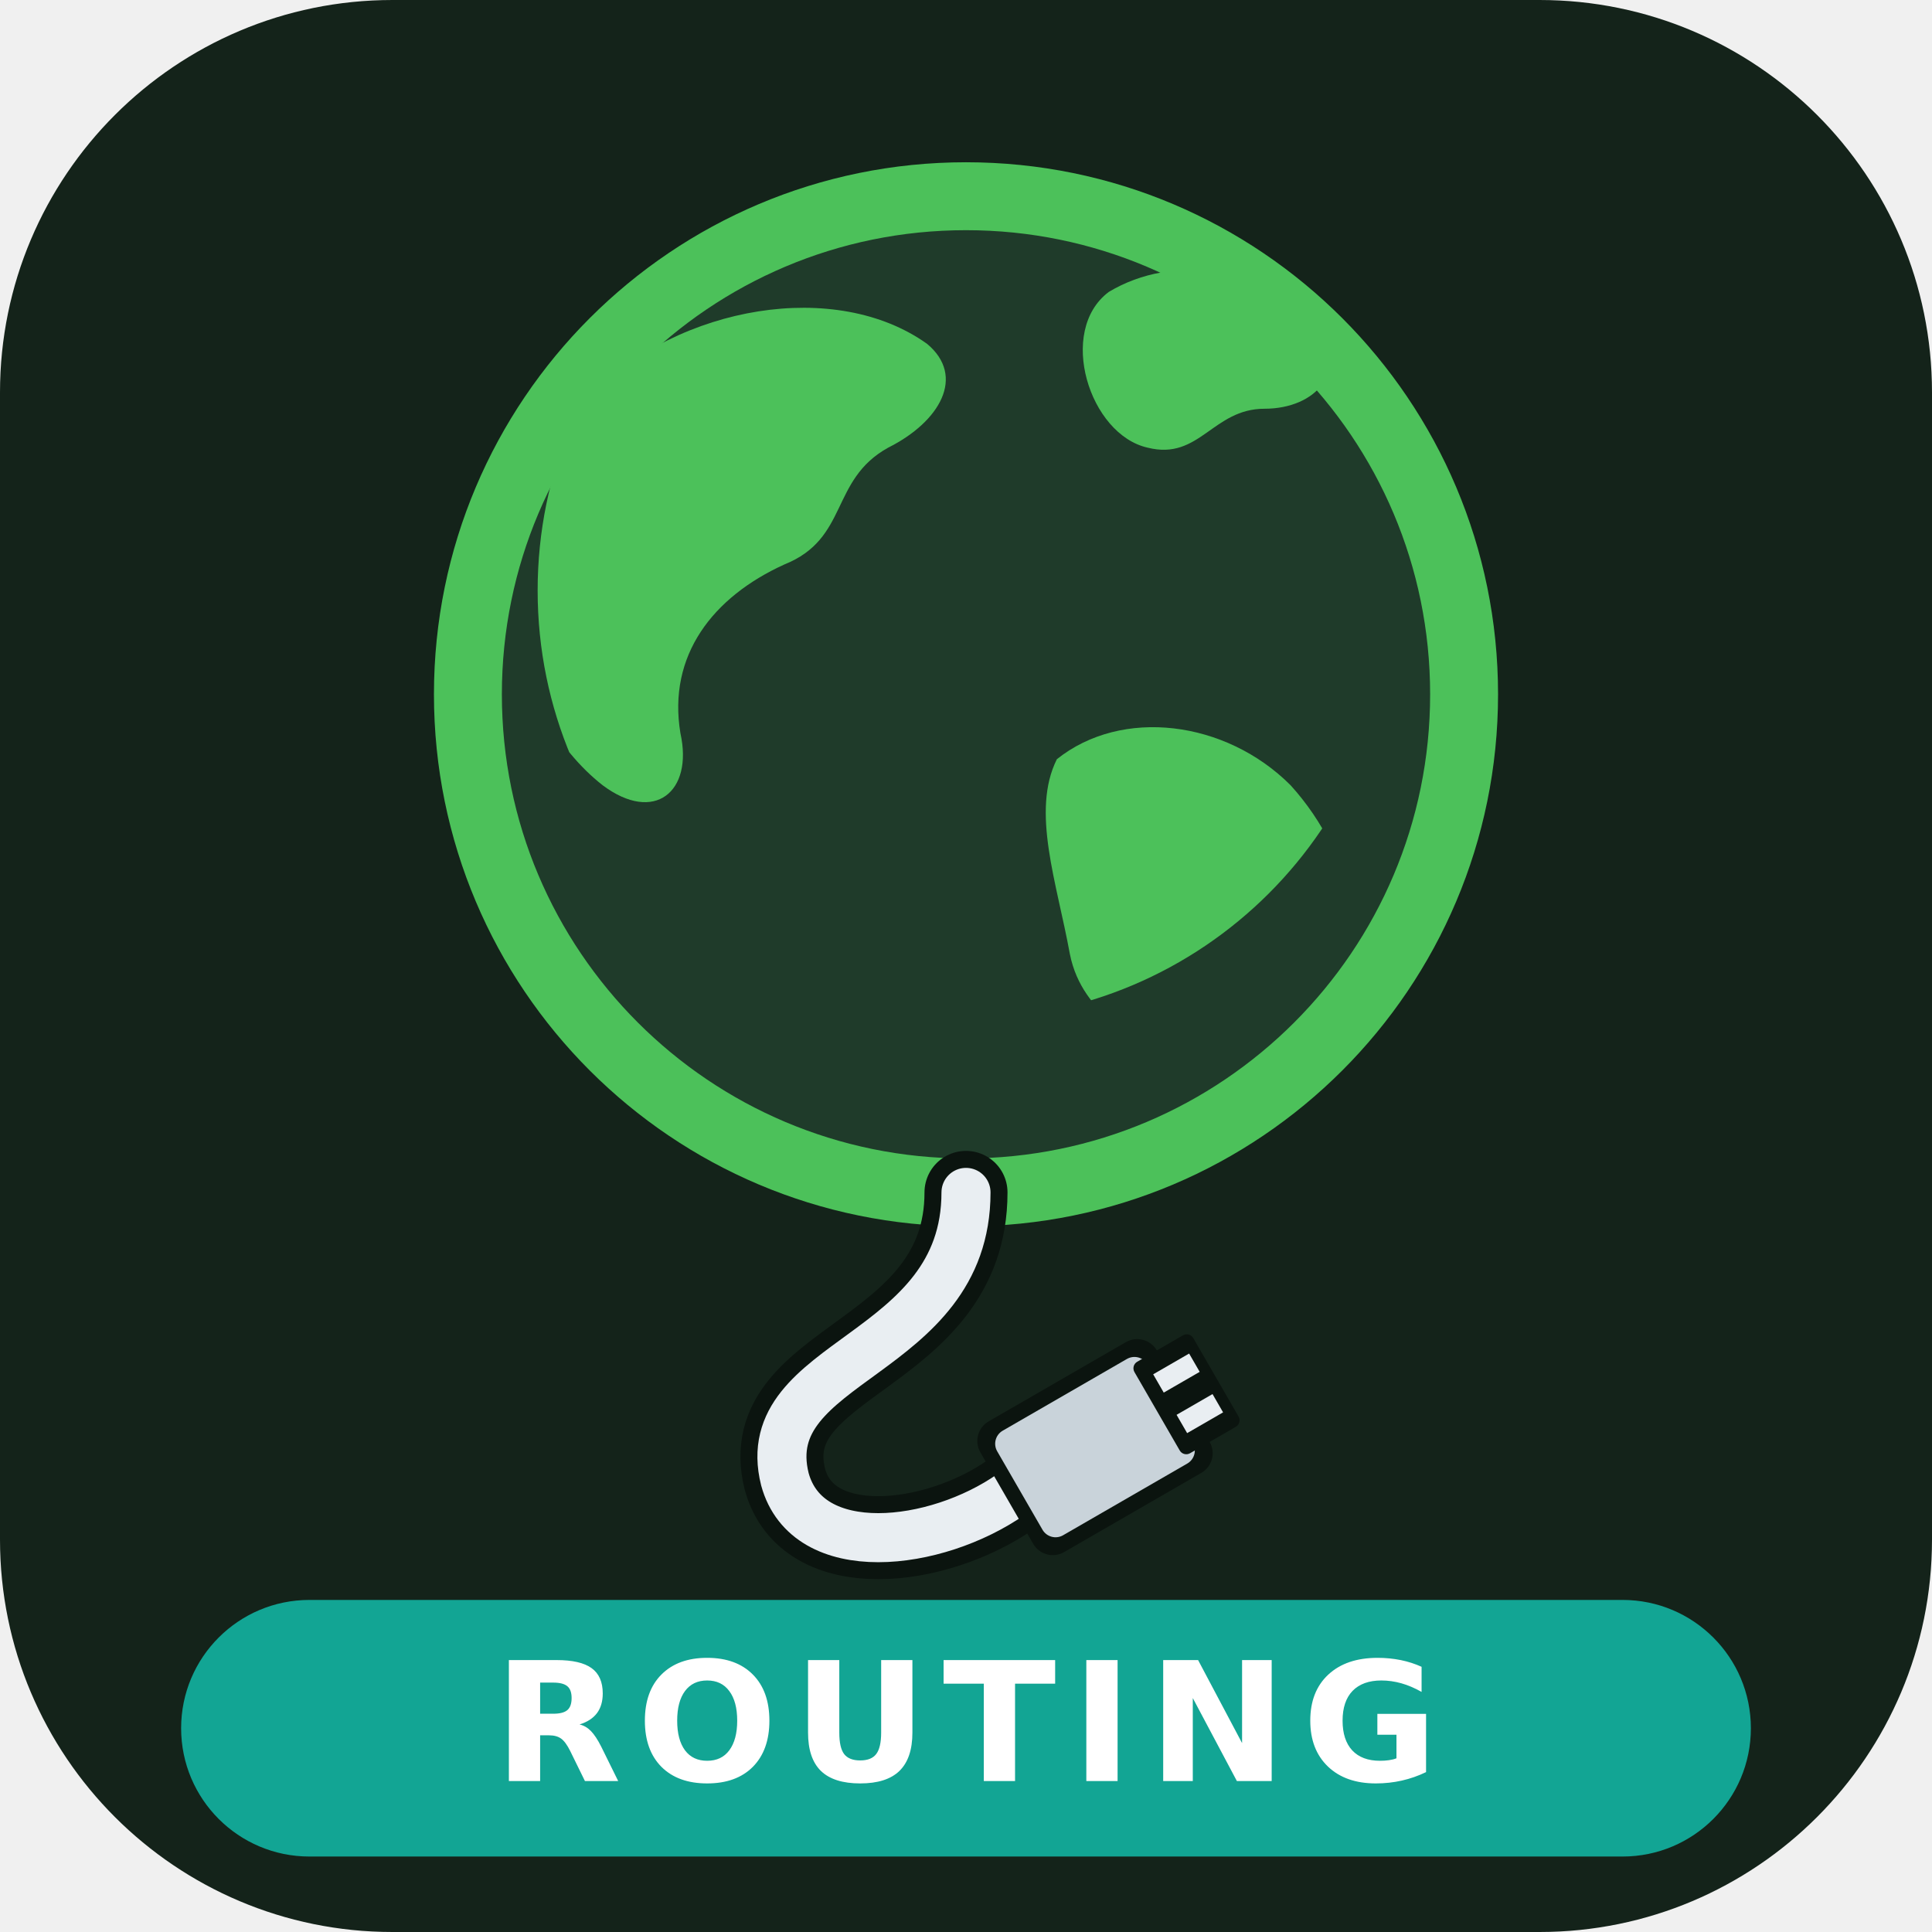
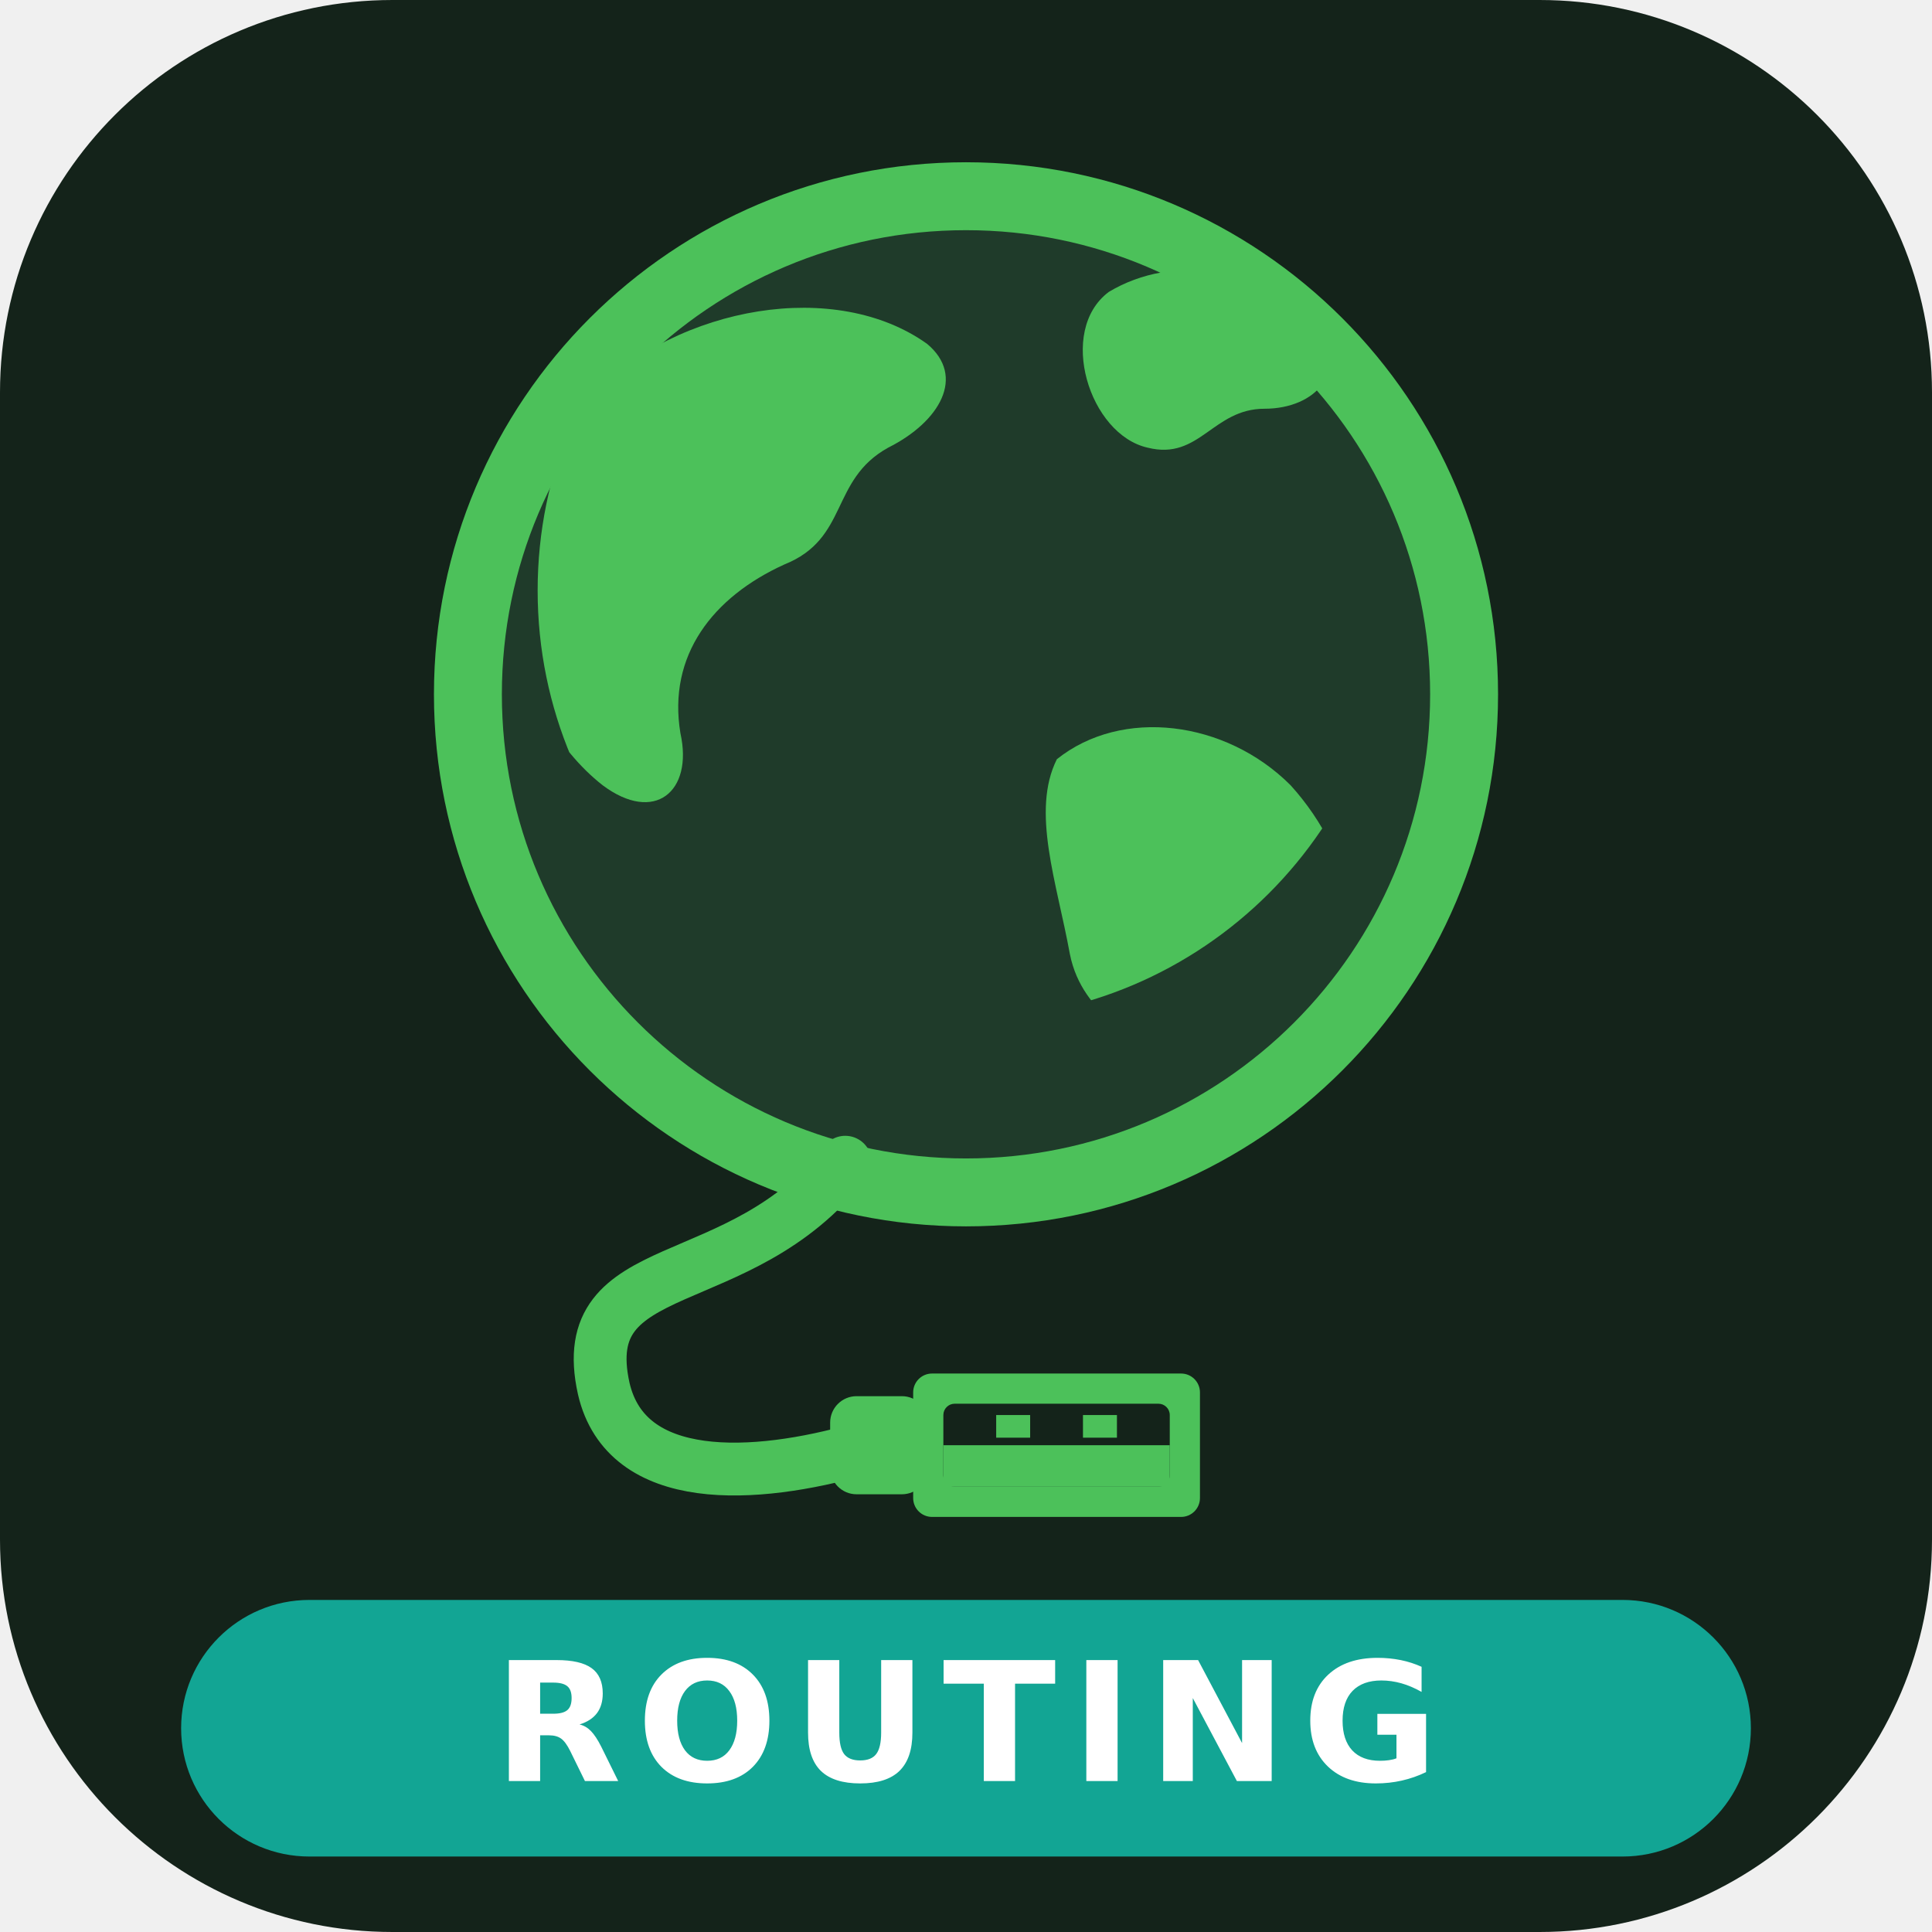
<svg xmlns="http://www.w3.org/2000/svg" viewBox="0 0 256 256" width="256" height="256">
  <rect width="256" height="256" rx="52" fill="#14231a" />
  <defs>
    <clipPath id="ball">
      <circle cx="128" cy="92" r="66" />
    </clipPath>
  </defs>
  <circle cx="128" cy="92" r="66" fill="#1f3b2a" />
  <g clip-path="url(#ball)" fill="#4cc15a" transform="translate(128 92) scale(.86) translate(-128 -108)">
    <path d="M70 62c14-14 38-18 52-8 6 5 2 12-6 16-9 5-6 14-16 18-11 5-18 14-16 26 2 9-4 14-12 8-14-11-22-38-2-60z" />
    <path d="M142 118c10-8 26-6 36 4 10 11 14 28 6 42-8 13-22 14-26 4-3-8-12-10-14-20-2-11-6-22-2-30z" />
    <path d="M150 46c10-6 24-4 32 6 5 6 0 12-8 12-8 0-10 8-18 6-9-2-14-18-6-24z" />
  </g>
  <circle cx="128" cy="92" r="66" fill="none" stroke="#4cc15a" stroke-width="9" />
-   <path d="M128 158 C128 180 100 180 104 196 C107 207 124 205 134 198" fill="none" stroke="#0b140f" stroke-width="11" stroke-linecap="round" />
-   <path d="M128 158 C128 180 100 180 104 196 C107 207 124 205 134 198" fill="none" stroke="#e9eef2" stroke-width="6.5" stroke-linecap="round" />
-   <g transform="translate(136 197) rotate(-30)">
-     <rect x="-3" y="-10" width="27" height="20" rx="3" fill="#0b140f" />
-     <rect x="-1" y="-8" width="23" height="16" rx="2" fill="#c9d3da" />
-     <rect x="20" y="-7" width="9" height="14" rx="1" fill="#0b140f" />
-     <rect x="22" y="-4.5" width="5.5" height="2.8" fill="#e9eef2" />
-     <rect x="22" y="1.7" width="5.5" height="2.8" fill="#e9eef2" />
-   </g>
+   <path d="M112 154 C98 172 76 166 80 184 C83 197 100 196 114 192" fill="none" stroke="#4cc15a" stroke-width="7" stroke-linecap="round" />
+   <rect x="110" y="185" width="13" height="13" rx="3.5" fill="#4cc15a" />
+   <rect x="121" y="182" width="38" height="19" rx="2.5" fill="#4cc15a" />
+   <rect x="125" y="186" width="30" height="11" rx="1.5" fill="#14231a" />
+   <rect x="125" y="191.5" width="30" height="5.5" fill="#4cc15a" />
+   <rect x="132" y="187.5" width="4.5" height="3" fill="#4cc15a" />
+   <rect x="143.5" y="187.5" width="4.5" height="3" fill="#4cc15a" />
  <rect x="24" y="212" width="208" height="34" rx="17" fill="#12a594" />
  <text x="128" y="236" text-anchor="middle" font-family="DejaVu Sans, Arial, Helvetica, sans-serif" font-weight="800" font-size="22" letter-spacing="2" fill="#ffffff">ROUTING</text>
</svg>
